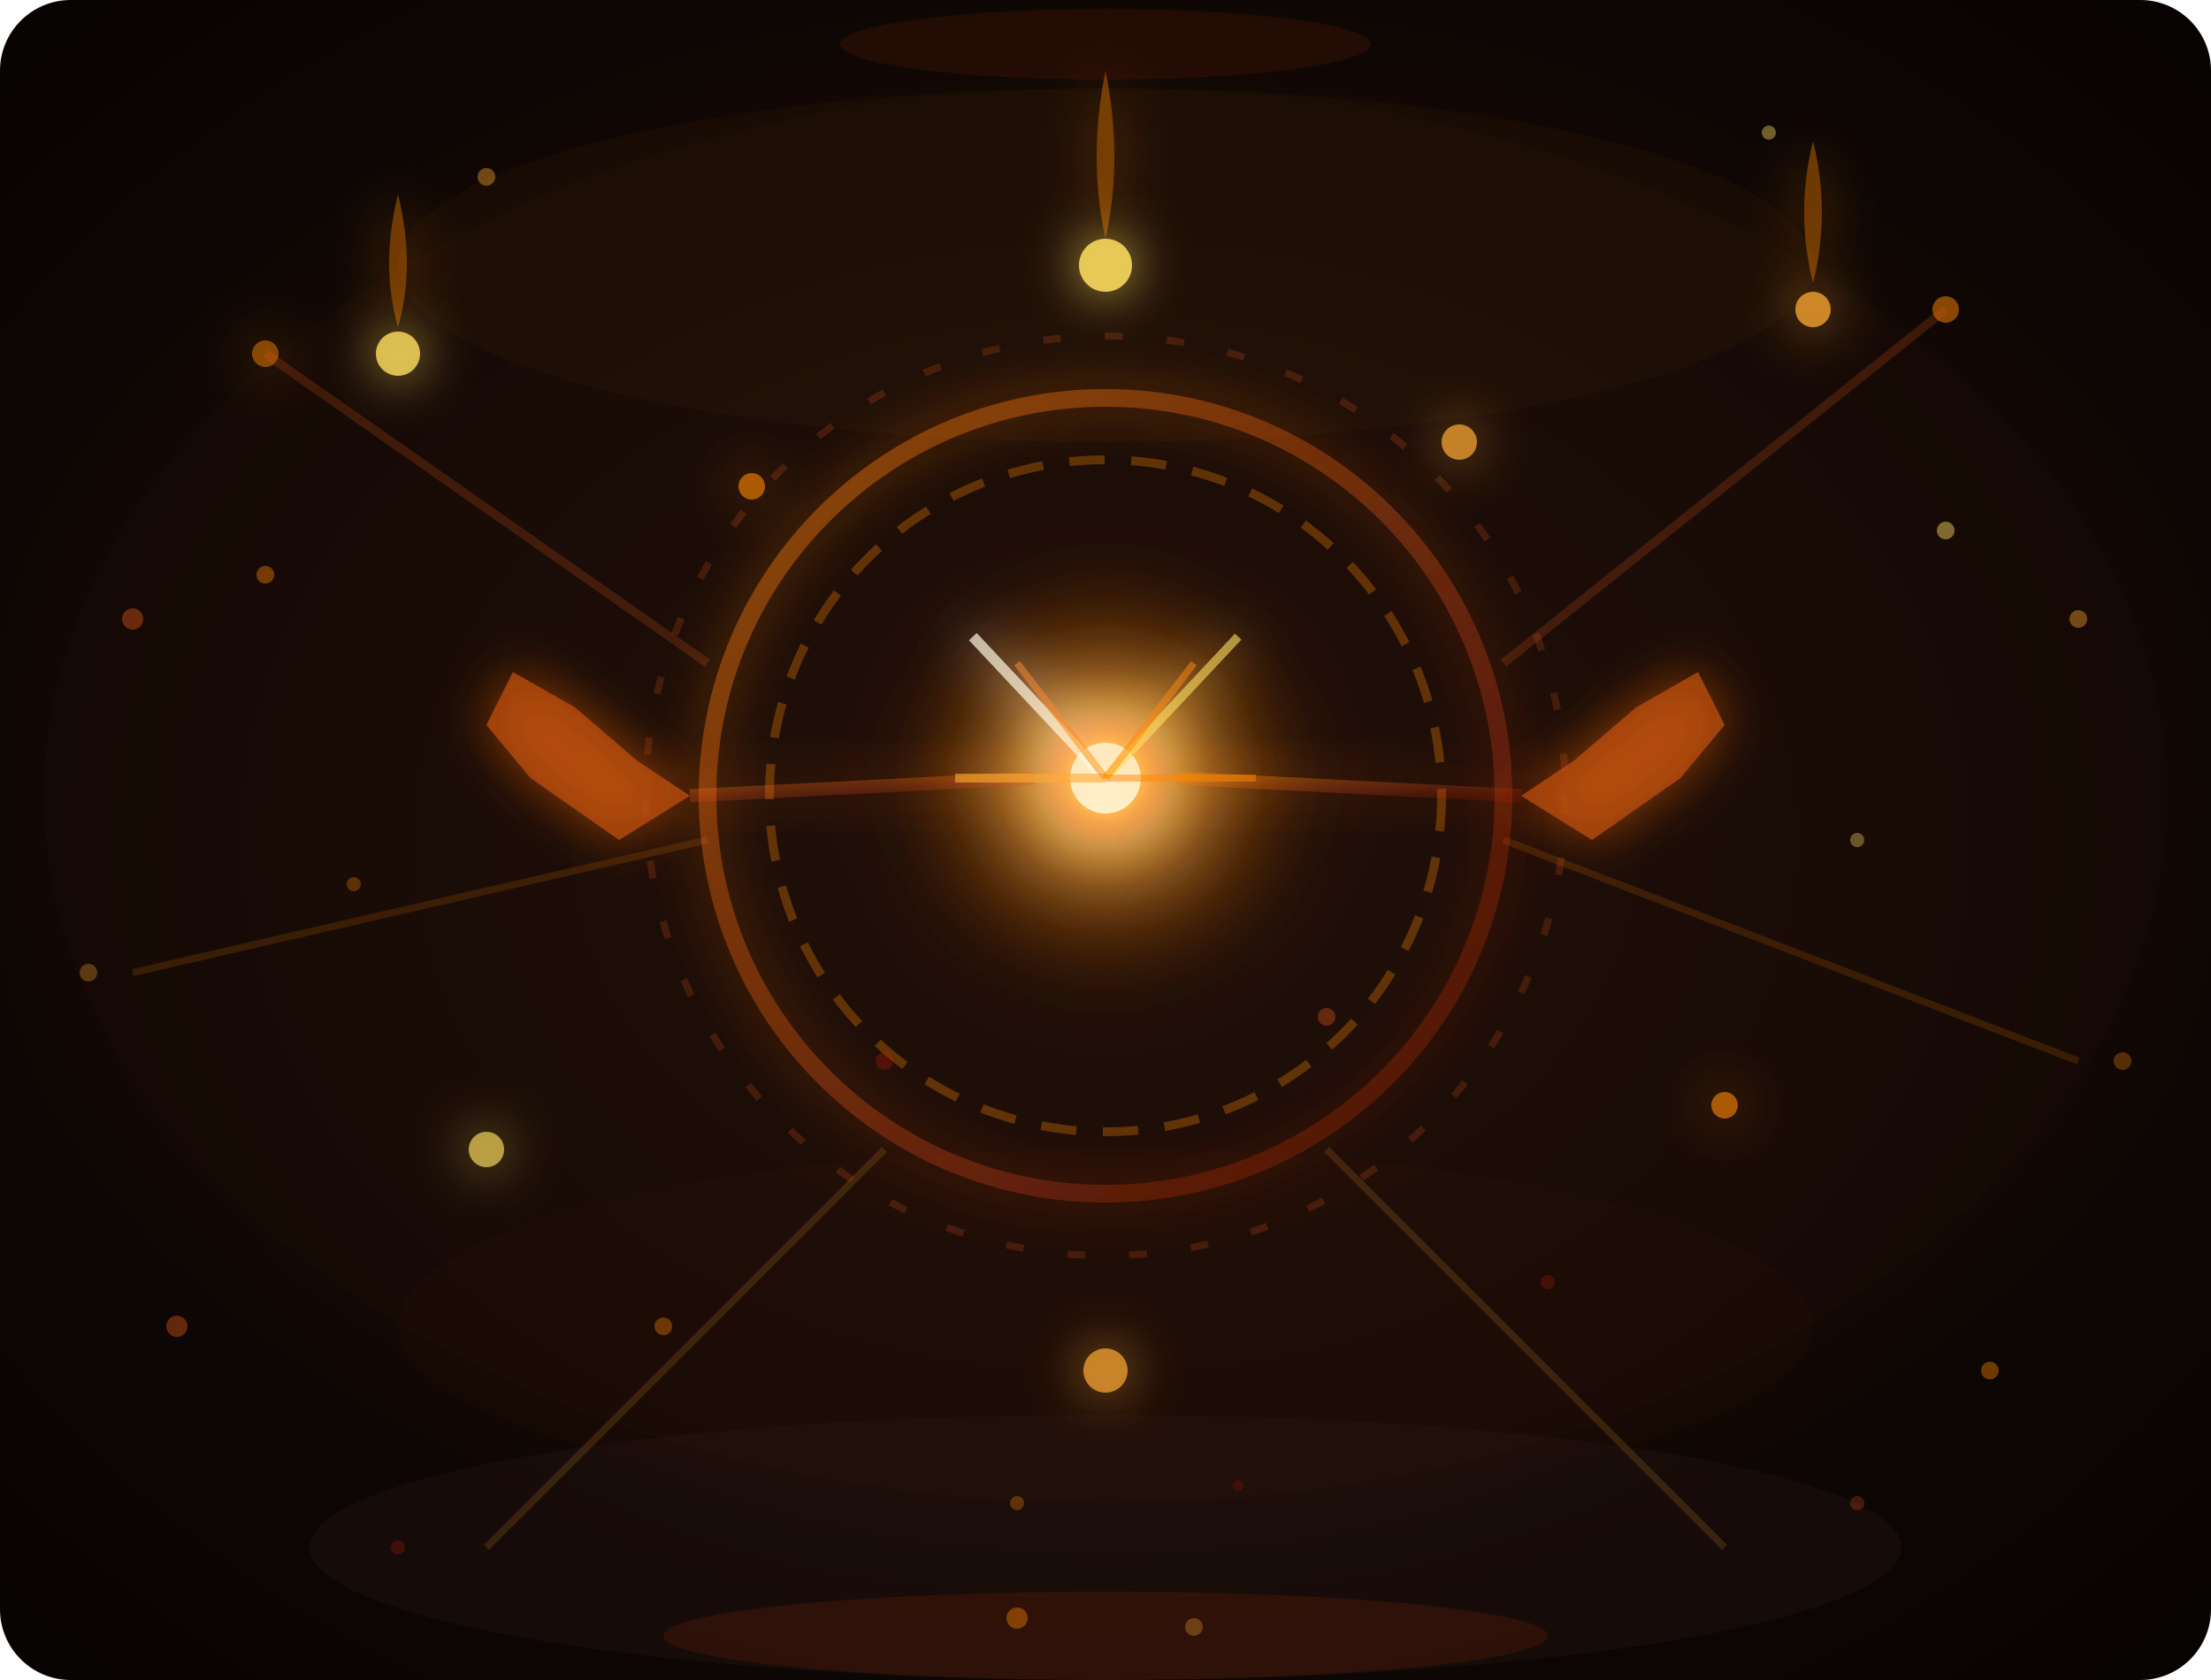
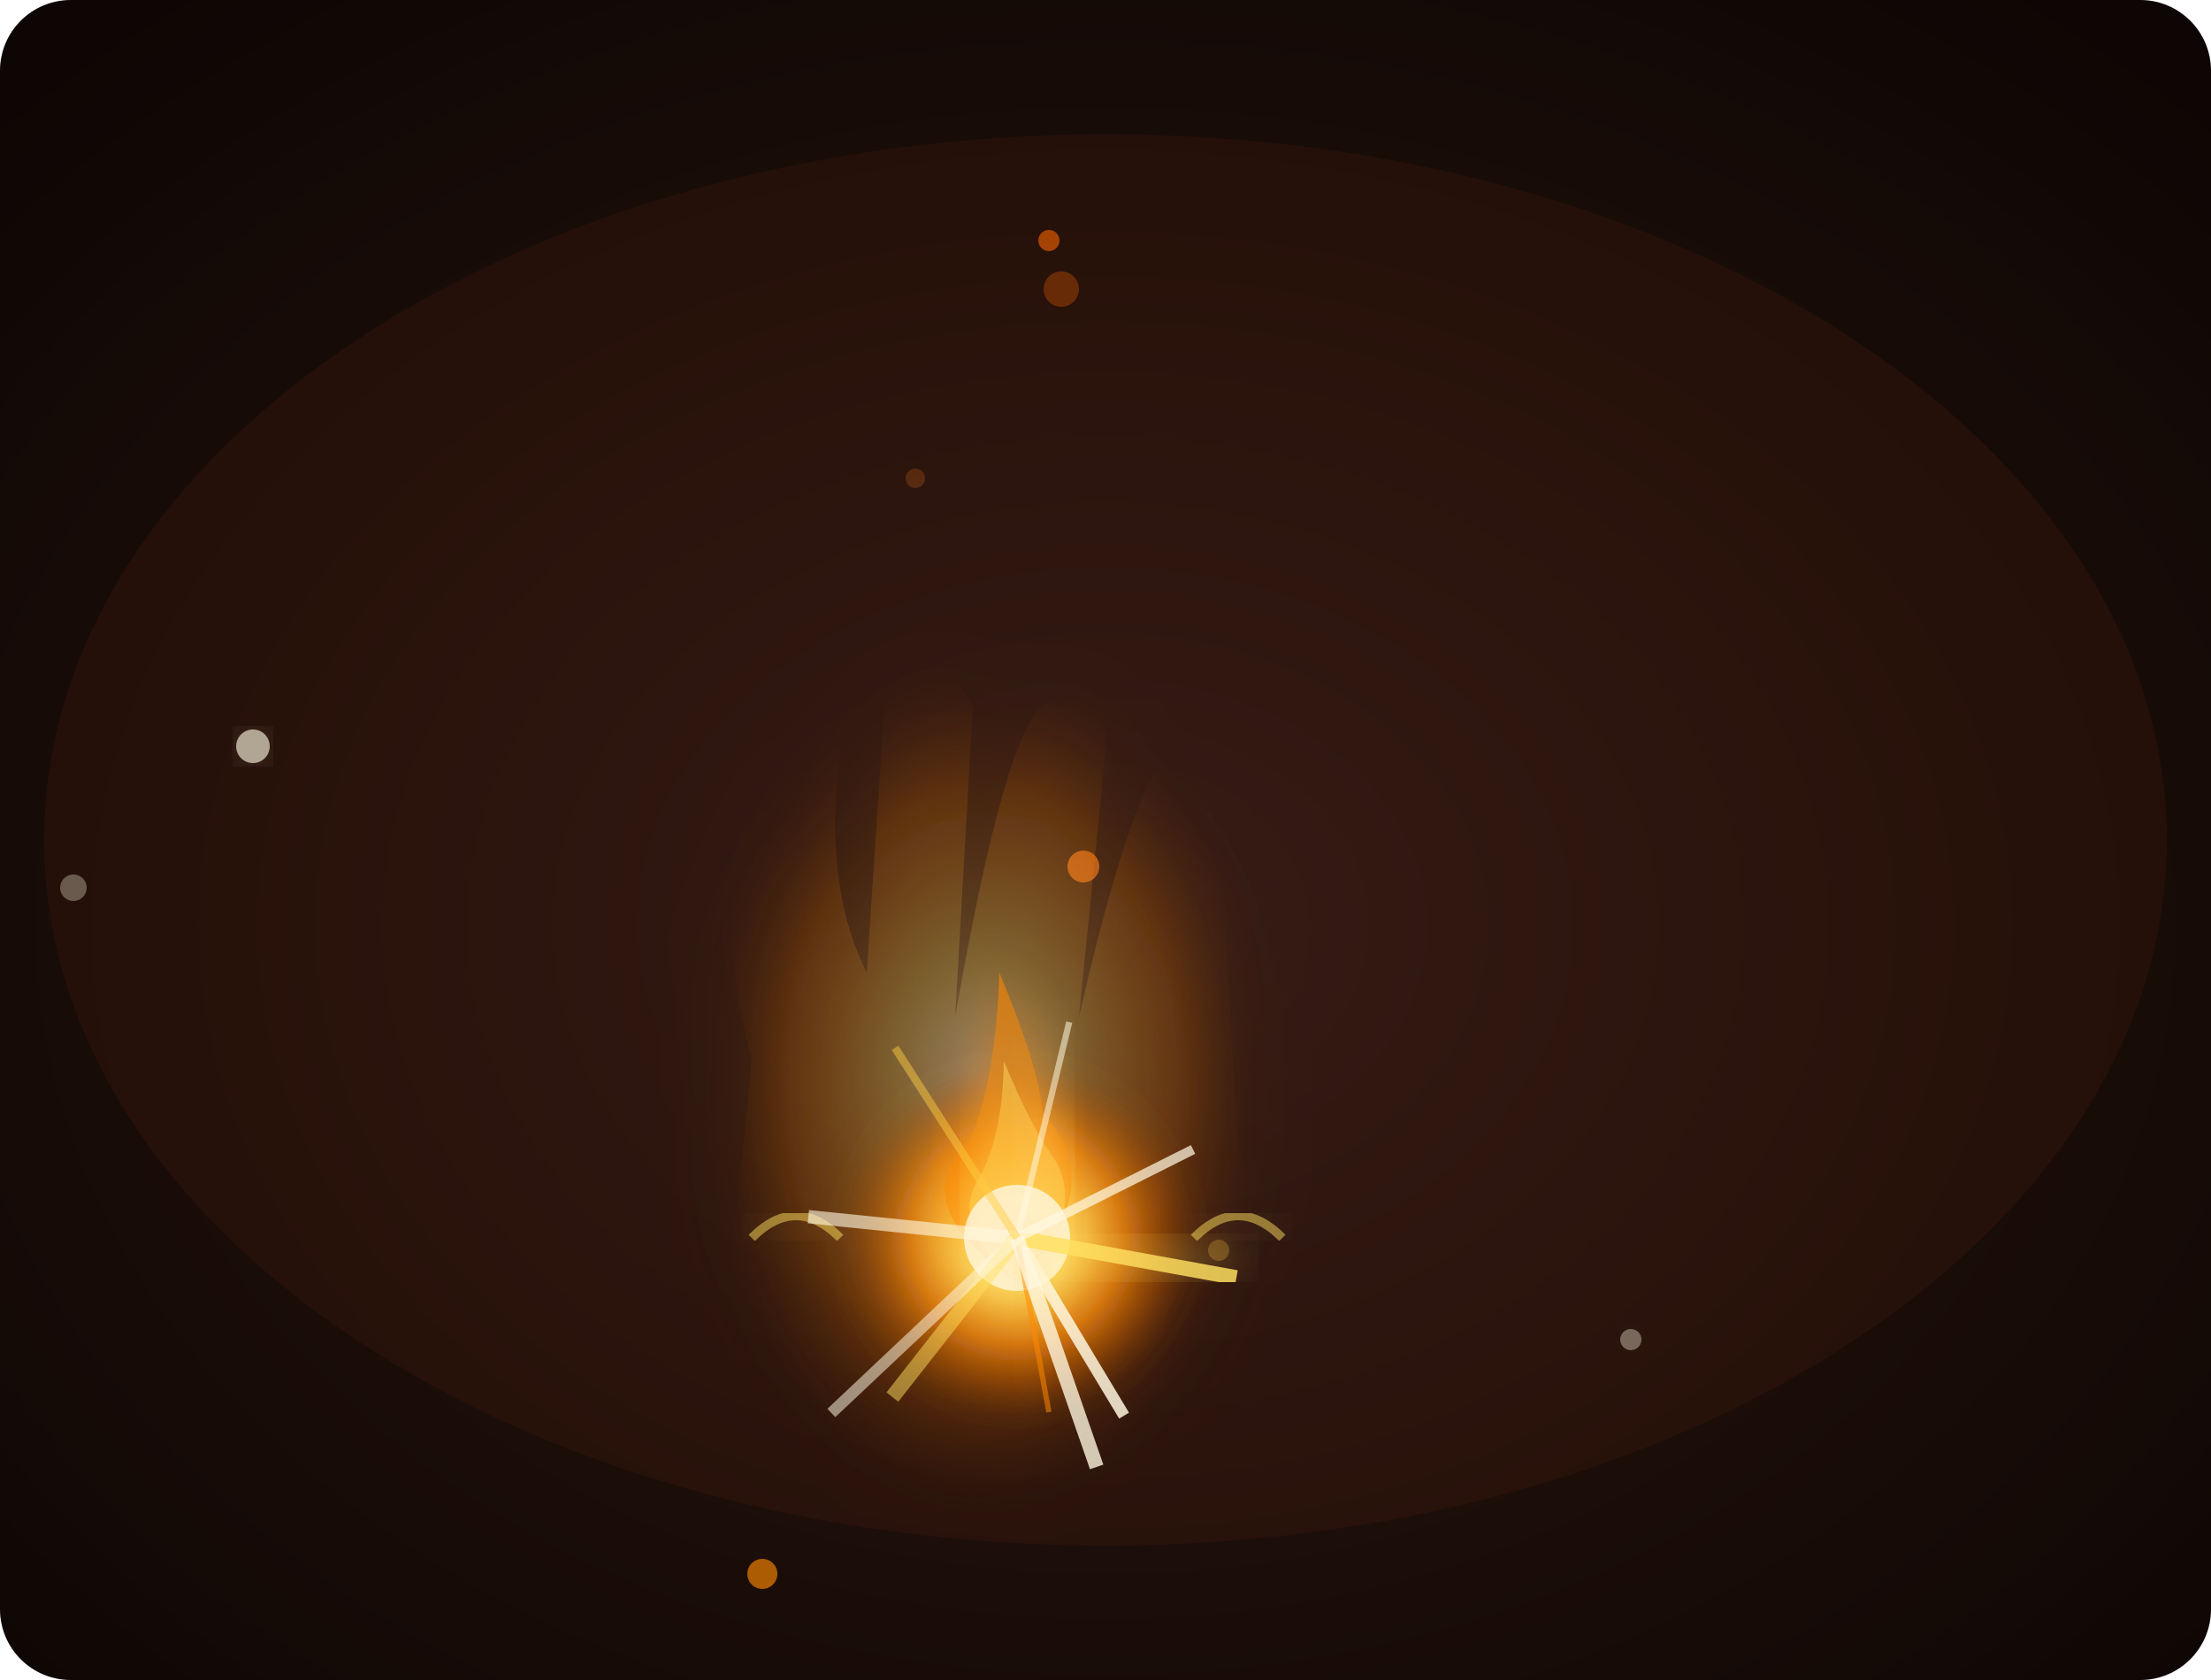
<svg xmlns="http://www.w3.org/2000/svg" width="250" height="190" viewBox="0 0 250 190">
  <defs>
-     <radialGradient id="bgEP" cx="50%" cy="50%" r="80%">
-       <stop offset="0%" stop-color="#1a0d08" />
-       <stop offset="60%" stop-color="#0d0604" />
-       <stop offset="100%" stop-color="#050201" />
-     </radialGradient>
-     <filter id="epGlow" x="-200%" y="-200%" width="500%" height="500%">
-       <feGaussianBlur stdDeviation="3" result="b" />
+     <filter id="glow1">
+       <feGaussianBlur stdDeviation="3" result="blur" />
      <feMerge>
-         <feMergeNode in="b" />
+         <feMergeNode in="blur" />
        <feMergeNode in="SourceGraphic" />
      </feMerge>
    </filter>
-     <filter id="epBigGlow" x="-200%" y="-200%" width="500%" height="500%">
-       <feGaussianBlur stdDeviation="6" result="b" />
+     <filter id="soft2">
+       <feGaussianBlur stdDeviation="5" result="blur" />
      <feMerge>
-         <feMergeNode in="b" />
+         <feMergeNode in="blur" />
        <feMergeNode in="SourceGraphic" />
      </feMerge>
    </filter>
-     <filter id="epSoft" x="-200%" y="-200%" width="500%" height="500%">
-       <feGaussianBlur stdDeviation="10" result="b" />
-       <feMerge>
-         <feMergeNode in="b" />
-         <feMergeNode in="SourceGraphic" />
-       </feMerge>
-     </filter>
-     <radialGradient id="epEmber" cx="50%" cy="50%" r="50%">
-       <stop offset="0%" stop-color="#fff8e0" />
-       <stop offset="30%" stop-color="#ffe060" />
-       <stop offset="70%" stop-color="#ff8800" stop-opacity="0.5" />
-       <stop offset="100%" stop-color="#e6591a" stop-opacity="0" />
+     <radialGradient id="bg3" cx="50%" cy="55%" r="70%">
+       <stop offset="0%" stop-color="#2a1815" />
+       <stop offset="60%" stop-color="#1a0d08" />
+       <stop offset="100%" stop-color="#0d0604" />
    </radialGradient>
-     <linearGradient id="epChain" x1="0%" y1="0%" x2="100%" y2="100%">
-       <stop offset="0%" stop-color="#ff8800" stop-opacity="0.8" />
-       <stop offset="50%" stop-color="#e6591a" stop-opacity="0.6" />
-       <stop offset="100%" stop-color="#c41a05" stop-opacity="0.4" />
-     </linearGradient>
-     <radialGradient id="epImpact" cx="50%" cy="50%" r="50%">
-       <stop offset="0%" stop-color="#fff8e0" stop-opacity="0.9" />
-       <stop offset="20%" stop-color="#ffe060" stop-opacity="0.5" />
-       <stop offset="50%" stop-color="#ff8800" stop-opacity="0.2" />
+     <radialGradient id="rad4" cx="50%" cy="50%" r="50%">
+       <stop offset="0%" stop-color="#fff8e0" stop-opacity="0.8" />
+       <stop offset="30%" stop-color="#ffe060" stop-opacity="0.5" />
+       <stop offset="70%" stop-color="#ff8800" stop-opacity="0.3" />
+       <stop offset="100%" stop-color="#8a2a05" stop-opacity="0" />
+     </radialGradient>
+     <radialGradient id="rad5" cx="50%" cy="50%" r="50%">
+       <stop offset="0%" stop-color="#fff8e0" stop-opacity="1" />
+       <stop offset="30%" stop-color="#ffe060" stop-opacity="0.8" />
+       <stop offset="60%" stop-color="#ff8800" stop-opacity="0.5" />
      <stop offset="100%" stop-color="#8a2a05" stop-opacity="0" />
    </radialGradient>
  </defs>
-   <rect width="250" height="190" fill="url(#bgEP)" rx="8" />
-   <ellipse cx="125" cy="90" rx="120" ry="80" fill="#e6591a" opacity="0.04" filter="url(#epSoft)" />
-   <ellipse cx="125" cy="30" rx="80" ry="20" fill="#ff8800" opacity="0.03" />
-   <ellipse cx="125" cy="150" rx="80" ry="20" fill="#c41a05" opacity="0.03" />
-   <ellipse cx="125" cy="175" rx="90" ry="15" fill="#2a1815" opacity="0.3" />
-   <circle cx="30" cy="40" r="1.5" fill="#ff8800" opacity="0.5" filter="url(#epGlow)" />
-   <circle cx="55" cy="20" r="1" fill="#ffaa30" opacity="0.4" />
-   <circle cx="15" cy="70" r="1.2" fill="#e6591a" opacity="0.4" />
-   <circle cx="220" cy="35" r="1.5" fill="#ff8800" opacity="0.5" />
-   <circle cx="235" cy="70" r="1" fill="#ffaa30" opacity="0.4" />
-   <circle cx="200" cy="15" r="0.8" fill="#ffe060" opacity="0.4" />
-   <circle cx="20" cy="150" r="1.2" fill="#e6591a" opacity="0.4" />
-   <circle cx="225" cy="155" r="1" fill="#ff8800" opacity="0.4" />
-   <circle cx="10" cy="110" r="1" fill="#ffaa30" opacity="0.3" />
-   <circle cx="240" cy="120" r="1" fill="#ff8800" opacity="0.3" />
-   <circle cx="45" cy="175" r="0.8" fill="#c41a05" opacity="0.25" />
-   <circle cx="210" cy="170" r="0.8" fill="#e6591a" opacity="0.25" />
-   <line x1="30" y1="40" x2="80" y2="75" stroke="#e6591a" stroke-width="1" opacity="0.2" />
-   <line x1="220" y1="35" x2="170" y2="75" stroke="#e6591a" stroke-width="1" opacity="0.2" />
-   <line x1="15" y1="110" x2="80" y2="95" stroke="#ff8800" stroke-width="0.8" opacity="0.15" />
-   <line x1="235" y1="120" x2="170" y2="95" stroke="#ff8800" stroke-width="0.8" opacity="0.15" />
-   <line x1="55" y1="175" x2="100" y2="130" stroke="#ffaa30" stroke-width="0.8" opacity="0.15" />
-   <line x1="195" y1="175" x2="150" y2="130" stroke="#ffaa30" stroke-width="0.8" opacity="0.15" />
-   <circle cx="125" cy="90" r="45" fill="none" stroke="url(#epChain)" stroke-width="2" opacity="0.6" filter="url(#epGlow)" />
-   <circle cx="125" cy="90" r="38" fill="none" stroke="#ff8800" stroke-width="1" opacity="0.3" stroke-dasharray="4 3" />
-   <circle cx="125" cy="90" r="52" fill="none" stroke="#e6591a" stroke-width="0.8" opacity="0.2" stroke-dasharray="2 5" />
-   <circle cx="125" cy="88" r="25" fill="url(#epImpact)" filter="url(#epBigGlow)" />
-   <g filter="url(#epGlow)">
-     <path d="M70 95 L60 88 L55 82 L58 76 L65 80 L72 86 L78 90 Z" fill="#c4520a" opacity="0.7" />
-     <path d="M180 95 L190 88 L195 82 L192 76 L185 80 L178 86 L172 90 Z" fill="#c4520a" opacity="0.7" />
-     <circle cx="125" cy="88" r="8" fill="url(#epEmber)" filter="url(#epBigGlow)" />
-     <circle cx="125" cy="88" r="4" fill="#fff8e0" opacity="0.9" />
-   </g>
-   <g stroke="url(#epChain)" stroke-width="1.5" opacity="0.5" filter="url(#epGlow)">
-     <line x1="78" y1="90" x2="117" y2="88" />
-     <line x1="172" y1="90" x2="133" y2="88" />
-   </g>
-   <g filter="url(#epGlow)">
-     <line x1="125" y1="88" x2="110" y2="72" stroke="#fff8e0" stroke-width="1.2" opacity="0.7" />
-     <line x1="125" y1="88" x2="140" y2="72" stroke="#ffe060" stroke-width="1" opacity="0.6" />
-     <line x1="125" y1="88" x2="108" y2="88" stroke="#ffaa30" stroke-width="1" opacity="0.6" />
-     <line x1="125" y1="88" x2="142" y2="88" stroke="#ff8800" stroke-width="0.8" opacity="0.5" />
-     <line x1="125" y1="88" x2="115" y2="75" stroke="#ff8800" stroke-width="0.8" opacity="0.5" />
-     <line x1="125" y1="88" x2="135" y2="75" stroke="#ff8800" stroke-width="0.8" opacity="0.5" />
-   </g>
-   <g filter="url(#epGlow)">
-     <circle cx="45" cy="40" r="2.5" fill="#ffe060" opacity="0.8" />
-     <circle cx="205" cy="35" r="2" fill="#ffaa30" opacity="0.75" />
-     <circle cx="125" cy="30" r="3" fill="#ffe060" opacity="0.85" />
-     <circle cx="85" cy="55" r="1.5" fill="#ff8800" opacity="0.6" />
-     <circle cx="165" cy="50" r="2" fill="#ffaa30" opacity="0.7" />
-     <circle cx="55" cy="130" r="2" fill="#ffe060" opacity="0.65" />
-     <circle cx="195" cy="125" r="1.5" fill="#ff8800" opacity="0.6" />
-     <circle cx="125" cy="155" r="2.5" fill="#ffaa30" opacity="0.7" />
-   </g>
-   <g opacity="0.4" filter="url(#epGlow)">
-     <path d="M45,37 Q43,30 45,22 Q47,30 45,37 Z" fill="#ff8800" />
-     <path d="M125,27 Q123,18 125,8 Q127,18 125,27 Z" fill="#ff8800" />
-     <path d="M205,32 Q203,24 205,16 Q207,24 205,32 Z" fill="#ff8800" />
-   </g>
-   <g>
-     <circle cx="30" cy="65" r="1" fill="#ff8800" opacity="0.4" />
-     <circle cx="220" cy="60" r="1" fill="#ffe060" opacity="0.45" />
-     <circle cx="100" cy="120" r="1" fill="#c41a05" opacity="0.3" />
-     <circle cx="150" cy="115" r="1" fill="#e6591a" opacity="0.35" />
-     <circle cx="40" cy="100" r="0.8" fill="#ff8800" opacity="0.3" />
-     <circle cx="210" cy="95" r="0.8" fill="#ffe060" opacity="0.35" />
-     <circle cx="75" cy="150" r="1" fill="#ff8800" opacity="0.35" />
-     <circle cx="175" cy="145" r="0.8" fill="#c41a05" opacity="0.25" />
-     <circle cx="115" cy="170" r="0.8" fill="#ff8800" opacity="0.3" />
-     <circle cx="140" cy="168" r="0.6" fill="#c41a05" opacity="0.2" />
-   </g>
-   <ellipse cx="125" cy="185" rx="50" ry="5" fill="#8a2a05" opacity="0.2" />
-   <circle cx="115" cy="183" r="1.2" fill="#ff8800" opacity="0.4" />
-   <circle cx="135" cy="184" r="1" fill="#ffaa30" opacity="0.3" />
-   <ellipse cx="125" cy="5" rx="30" ry="4" fill="#8a2a05" opacity="0.15" />
+   <rect width="250" height="190" fill="url(#bg3)" rx="8" />
+   <ellipse cx="125.0" cy="95.0" rx="120.0" ry="79.8" fill="#e6591a" opacity="0.06" />
+   <circle cx="120.0" cy="32.7" r="2.0" fill="#ff6600" opacity="0.30" />
+   <circle cx="137.8" cy="141.4" r="1.2" fill="#ffcc40" opacity="0.26" filter="url(#glow1)" />
+   <circle cx="86.2" cy="178.0" r="1.7" fill="#ff8800" opacity="0.64" />
+   <circle cx="103.5" cy="54.1" r="1.1" fill="#ff7a1a" opacity="0.21" />
+   <circle cx="118.6" cy="27.2" r="1.2" fill="#ff6600" opacity="0.58" />
+   <circle cx="117.3" cy="127.5" r="1.1" fill="#e6591a" opacity="0.25" />
+   <circle cx="8.3" cy="100.4" r="1.5" fill="#fff8e0" opacity="0.32" />
+   <circle cx="122.5" cy="98.0" r="1.8" fill="#ff7a1a" opacity="0.63" />
+   <circle cx="28.6" cy="84.4" r="1.9" fill="#fff8e0" opacity="0.64" filter="url(#glow1)" />
+   <circle cx="184.4" cy="151.5" r="1.2" fill="#fff8e0" opacity="0.37" filter="url(#glow1)" />
+   <path d="M 80 170 L 85 120 Q 80 100 85 85 Q 90 75 95 85 Q 93 100 98 110 L 100 80 Q 105 70 110 80 L 108 115 Q 115 75 120 80 Q 125 75 125 85 L 122 115 Q 130 80 135 85 Q 140 80 138 95 L 140 130 Q 145 140 140 155 Q 130 170 110 170 Z" fill="url(#rad4)" opacity="0.5" filter="url(#soft2)" />
+   <circle cx="115" cy="140" r="20" fill="url(#rad5)" filter="url(#glow1)" />
+   <path d="M 115.0 145.0 Q 102.1 136.2 109.6 129.2 Q 112.6 122.2 113.0 110.0 Q 117.4 120.5 117.9 125.8 Q 125.6 134.5 115.0 145.0 Z" fill="#ff8800" opacity="0.6" filter="url(#glow1)" />
+   <path d="M 115.0 145.0 Q 107.6 138.8 110.4 133.8 Q 113.4 128.8 113.5 120.0 Q 116.6 127.5 119.3 131.2 Q 122.9 137.5 115.0 145.0 Z" fill="#ffe060" opacity="0.5" filter="url(#glow1)" />
+   <circle cx="115" cy="140" r="6" fill="#fff8e0" opacity="0.8" />
+   <path d="M 85 140 Q 90 135 95 140" stroke="#ffe060" stroke-width="1" fill="none" opacity="0.5" filter="url(#glow1)" />
+   <path d="M 135 140 Q 140 135 145 140" stroke="#ffe060" stroke-width="1" fill="none" opacity="0.5" filter="url(#glow1)" />
+   <line x1="115.0" y1="140.0" x2="127.1" y2="160.1" stroke="#fff8e0" stroke-width="1.3" opacity="0.84" />
+   <line x1="115.0" y1="140.0" x2="91.4" y2="137.6" stroke="#fff8e0" stroke-width="1.5" opacity="0.61" />
+   <line x1="115.0" y1="140.0" x2="100.9" y2="158.0" stroke="#ffe060" stroke-width="1.7" opacity="0.50" />
+   <line x1="115.0" y1="140.0" x2="120.9" y2="115.6" stroke="#fff8e0" stroke-width="0.7" opacity="0.57" filter="url(#glow1)" />
+   <line x1="115.0" y1="140.0" x2="118.6" y2="159.7" stroke="#ff8800" stroke-width="0.6" opacity="0.54" filter="url(#glow1)" />
+   <line x1="115.0" y1="140.0" x2="139.8" y2="144.5" stroke="#ffe060" stroke-width="1.7" opacity="0.84" filter="url(#glow1)" />
+   <line x1="115.0" y1="140.0" x2="124.0" y2="165.9" stroke="#fff8e0" stroke-width="1.6" opacity="0.79" />
+   <line x1="115.0" y1="140.0" x2="134.9" y2="130.0" stroke="#fff8e0" stroke-width="1.1" opacity="0.72" />
+   <line x1="115.0" y1="140.0" x2="94.0" y2="159.8" stroke="#fff8e0" stroke-width="1.3" opacity="0.53" />
+   <line x1="115.0" y1="140.0" x2="101.2" y2="118.5" stroke="#ffcc40" stroke-width="0.9" opacity="0.48" />
</svg>
